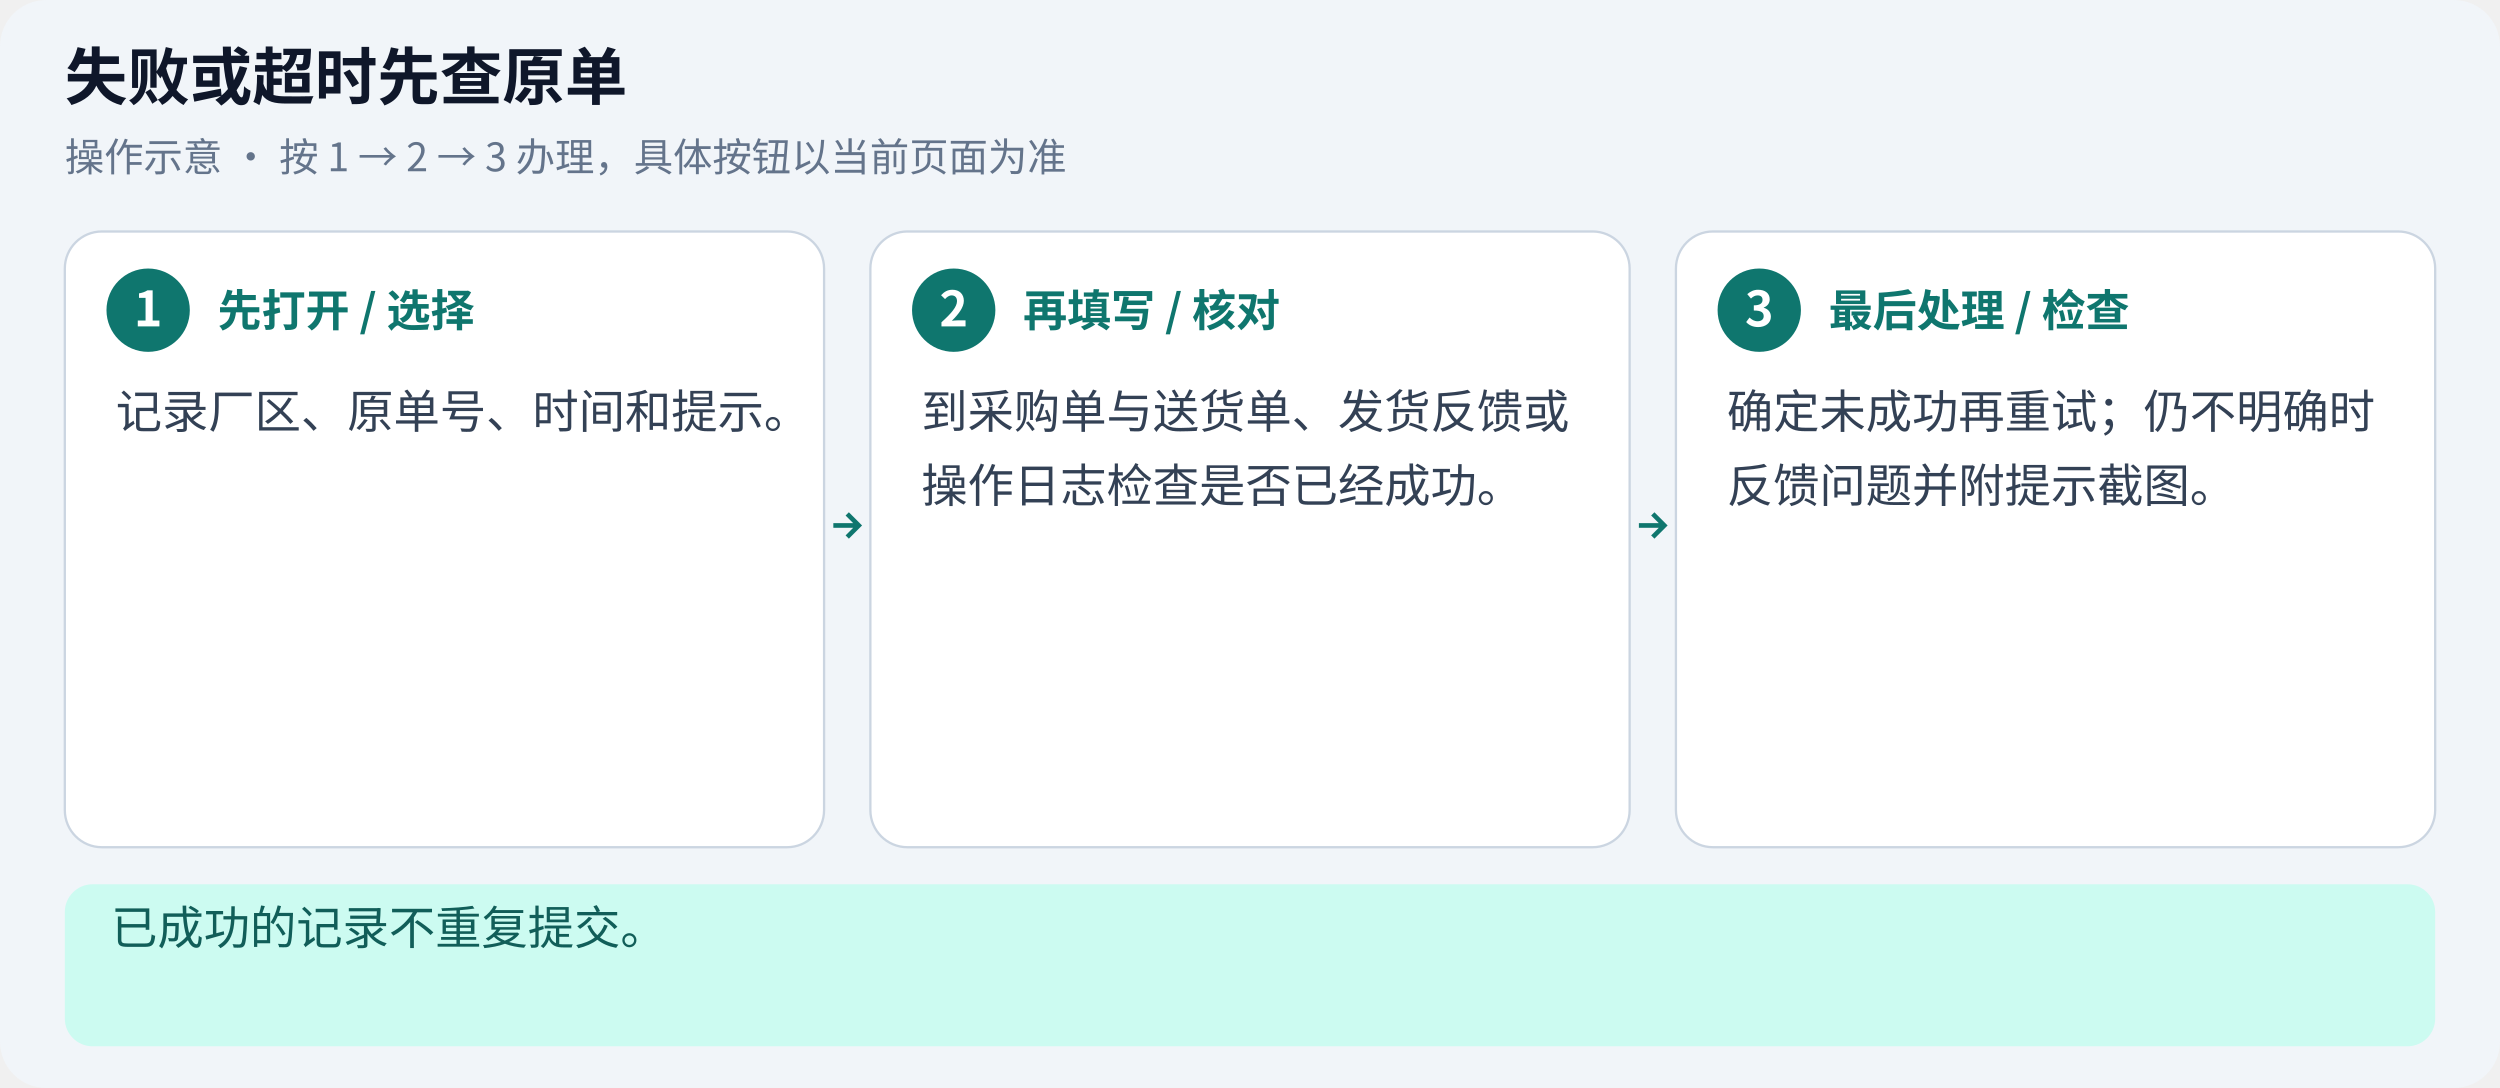
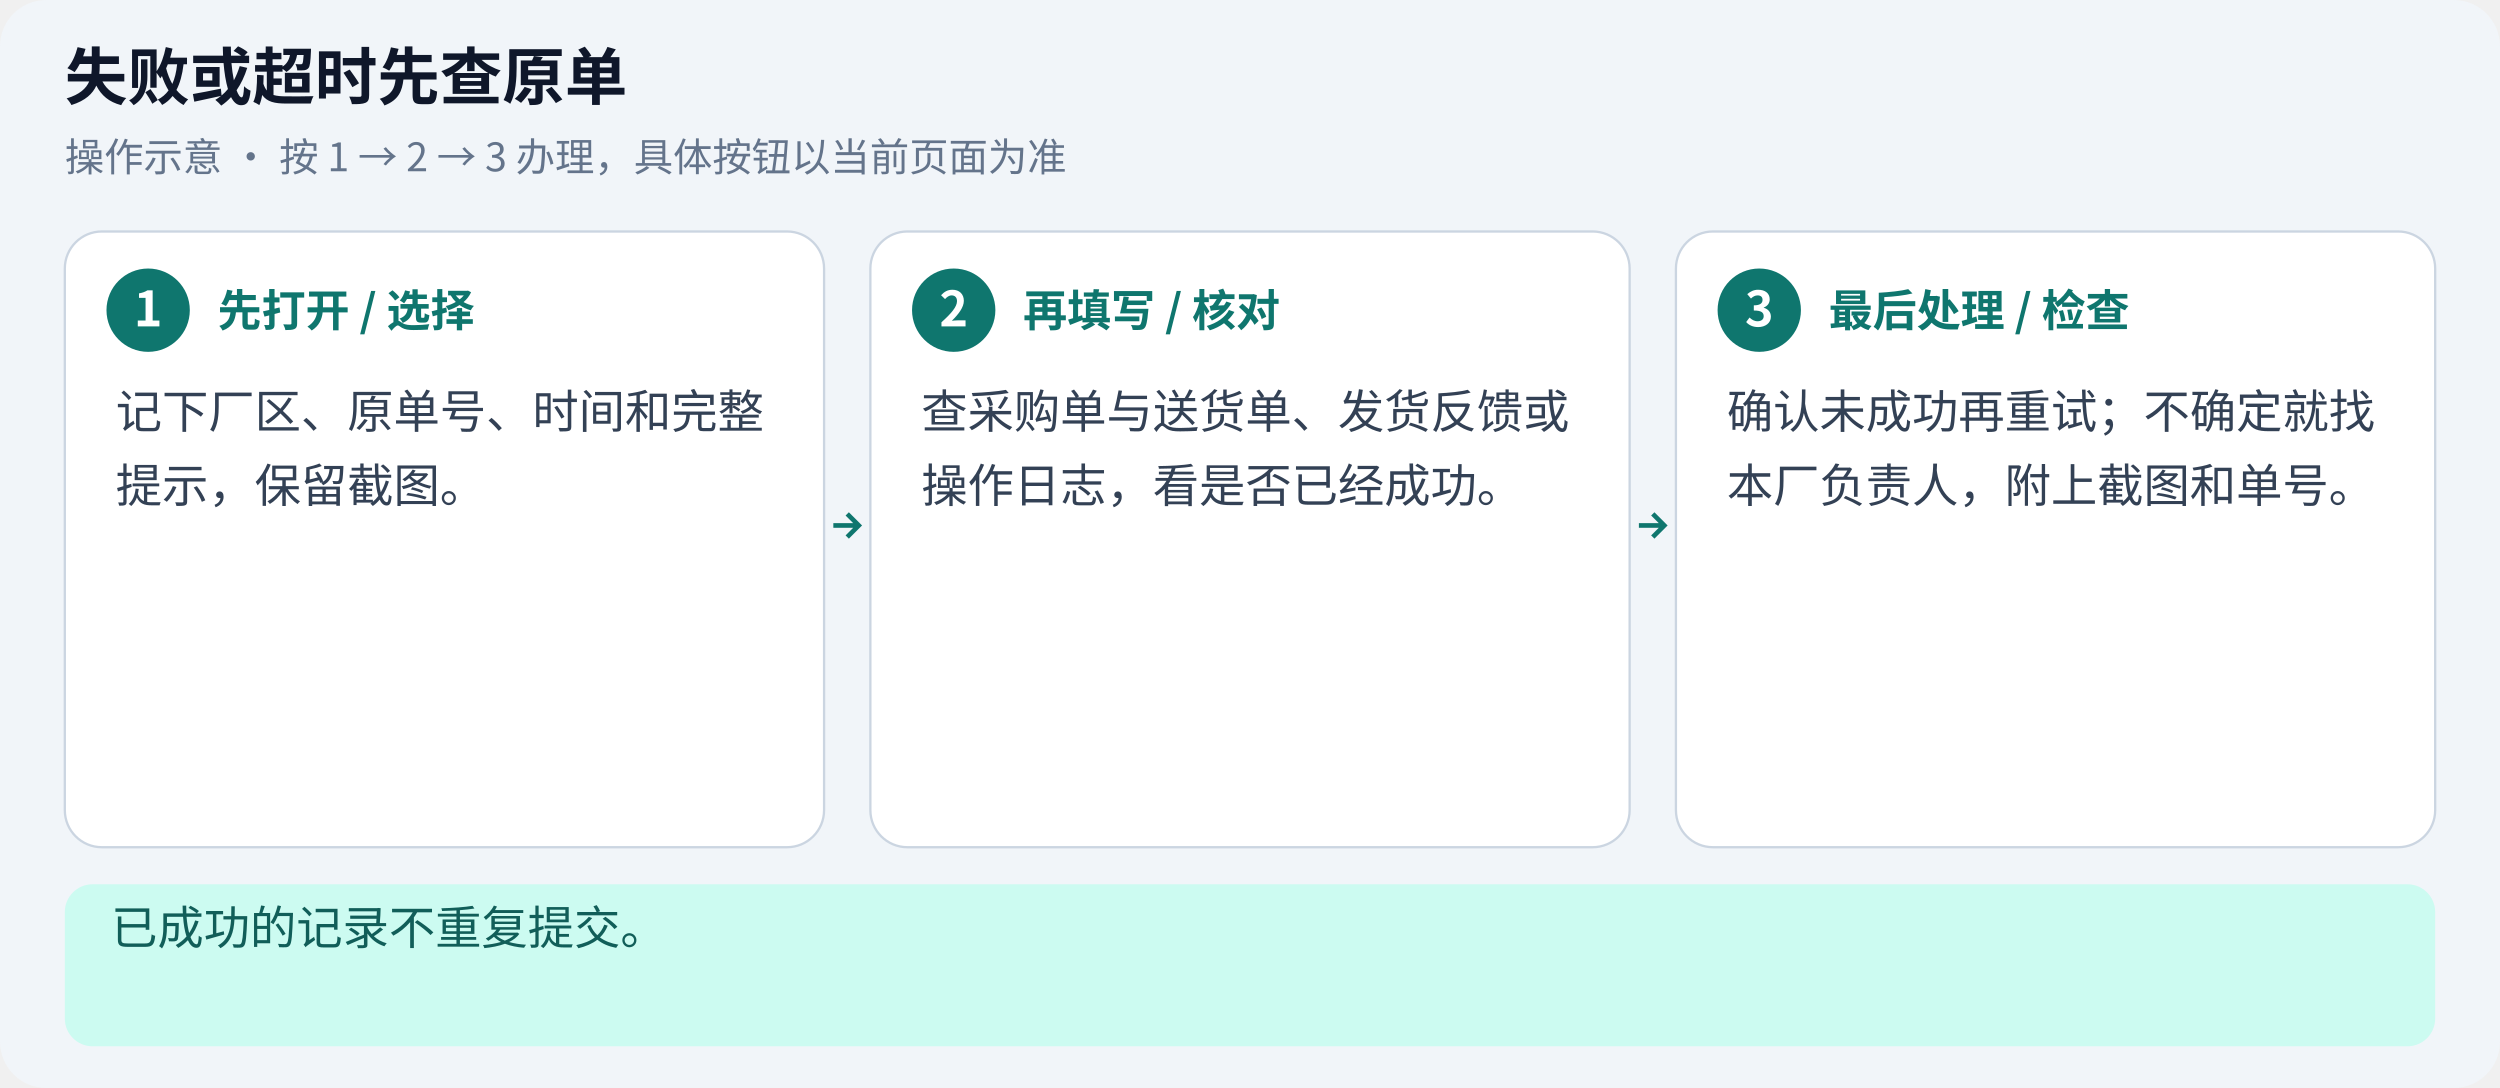
<svg xmlns="http://www.w3.org/2000/svg" width="1080" height="470" viewBox="0 0 1080 470" role="img" aria-labelledby="title desc">
  <rect width="1080" height="470" rx="20" fill="#f1f5f9" />
  <g font-family="Microsoft YaHei, Noto Sans CJK SC, sans-serif">
    <text x="28" y="43" font-size="27" font-weight="700" fill="#0f172a">失败或超时先查原单</text>
    <text x="28" y="74" font-size="17" fill="#64748b">操作示意 · 按 1 → 2 → 3 办理，具体按钮以当前页面为准</text>
    <rect x="28" y="100" width="328" height="266" rx="16" fill="white" stroke="#cbd5e1" />
    <circle cx="64" cy="134" r="18" fill="#0f766e" />
    <text x="64" y="141" text-anchor="middle" fill="white" font-size="21" font-weight="700">1</text>
    <text x="94" y="141" fill="#0f766e" font-size="19" font-weight="700">先打开 / 选择</text>
    <text x="50" y="185" font-size="20" fill="#334155">
-       <tspan x="50" dy="0">记录厂区、原单号、时间和提示。</tspan>
+       <tspan x="50" dy="0">记下厂区、原单号、时间和完整</tspan>
+       <tspan x="50" dy="32">提示，保留截图。</tspan>
    </text>
    <path d="M360 227 h10 m-4 -5 5 5 -5 5" stroke="#0f766e" fill="none" stroke-width="2" />
    <rect x="376" y="100" width="328" height="266" rx="16" fill="white" stroke="#cbd5e1" />
    <circle cx="412" cy="134" r="18" fill="#0f766e" />
    <text x="412" y="141" text-anchor="middle" fill="white" font-size="21" font-weight="700">2</text>
    <text x="442" y="141" fill="#0f766e" font-size="19" font-weight="700">再填写 / 核对</text>
    <text x="398" y="185" font-size="20" fill="#334155">
-       <tspan x="398" dy="0">到采购单与送货单、发货反馈或</tspan>
-       <tspan x="398" dy="32">操作日志检查是否已经成功。</tspan>
+       <tspan x="398" dy="0">查采购单与送货单、发货反馈或</tspan>
+       <tspan x="398" dy="32">操作日志，看是否已经成功。</tspan>
    </text>
    <path d="M708 227 h10 m-4 -5 5 5 -5 5" stroke="#0f766e" fill="none" stroke-width="2" />
    <rect x="724" y="100" width="328" height="266" rx="16" fill="white" stroke="#cbd5e1" />
    <circle cx="760" cy="134" r="18" fill="#0f766e" />
    <text x="760" y="141" text-anchor="middle" fill="white" font-size="21" font-weight="700">3</text>
    <text x="790" y="141" fill="#0f766e" font-size="19" font-weight="700">最后处理 / 检查</text>
    <text x="746" y="185" font-size="20" fill="#334155">
-       <tspan x="746" dy="0">确定未成功再重试；仍不明确时</tspan>
-       <tspan x="746" dy="32">反馈问题并附提示截图。</tspan>
+       <tspan x="746" dy="0">确认未成功再重试；不确定就找</tspan>
+       <tspan x="746" dy="32">本厂负责人，附上截图和单号。</tspan>
    </text>
    <rect x="28" y="382" width="1024" height="70" rx="12" fill="#ccfbf1" />
    <text x="48" y="408" font-size="20" fill="#115e59">
      <tspan x="48" dy="0">已成功的记录不重复提交。</tspan>
    </text>
  </g>
</svg>
